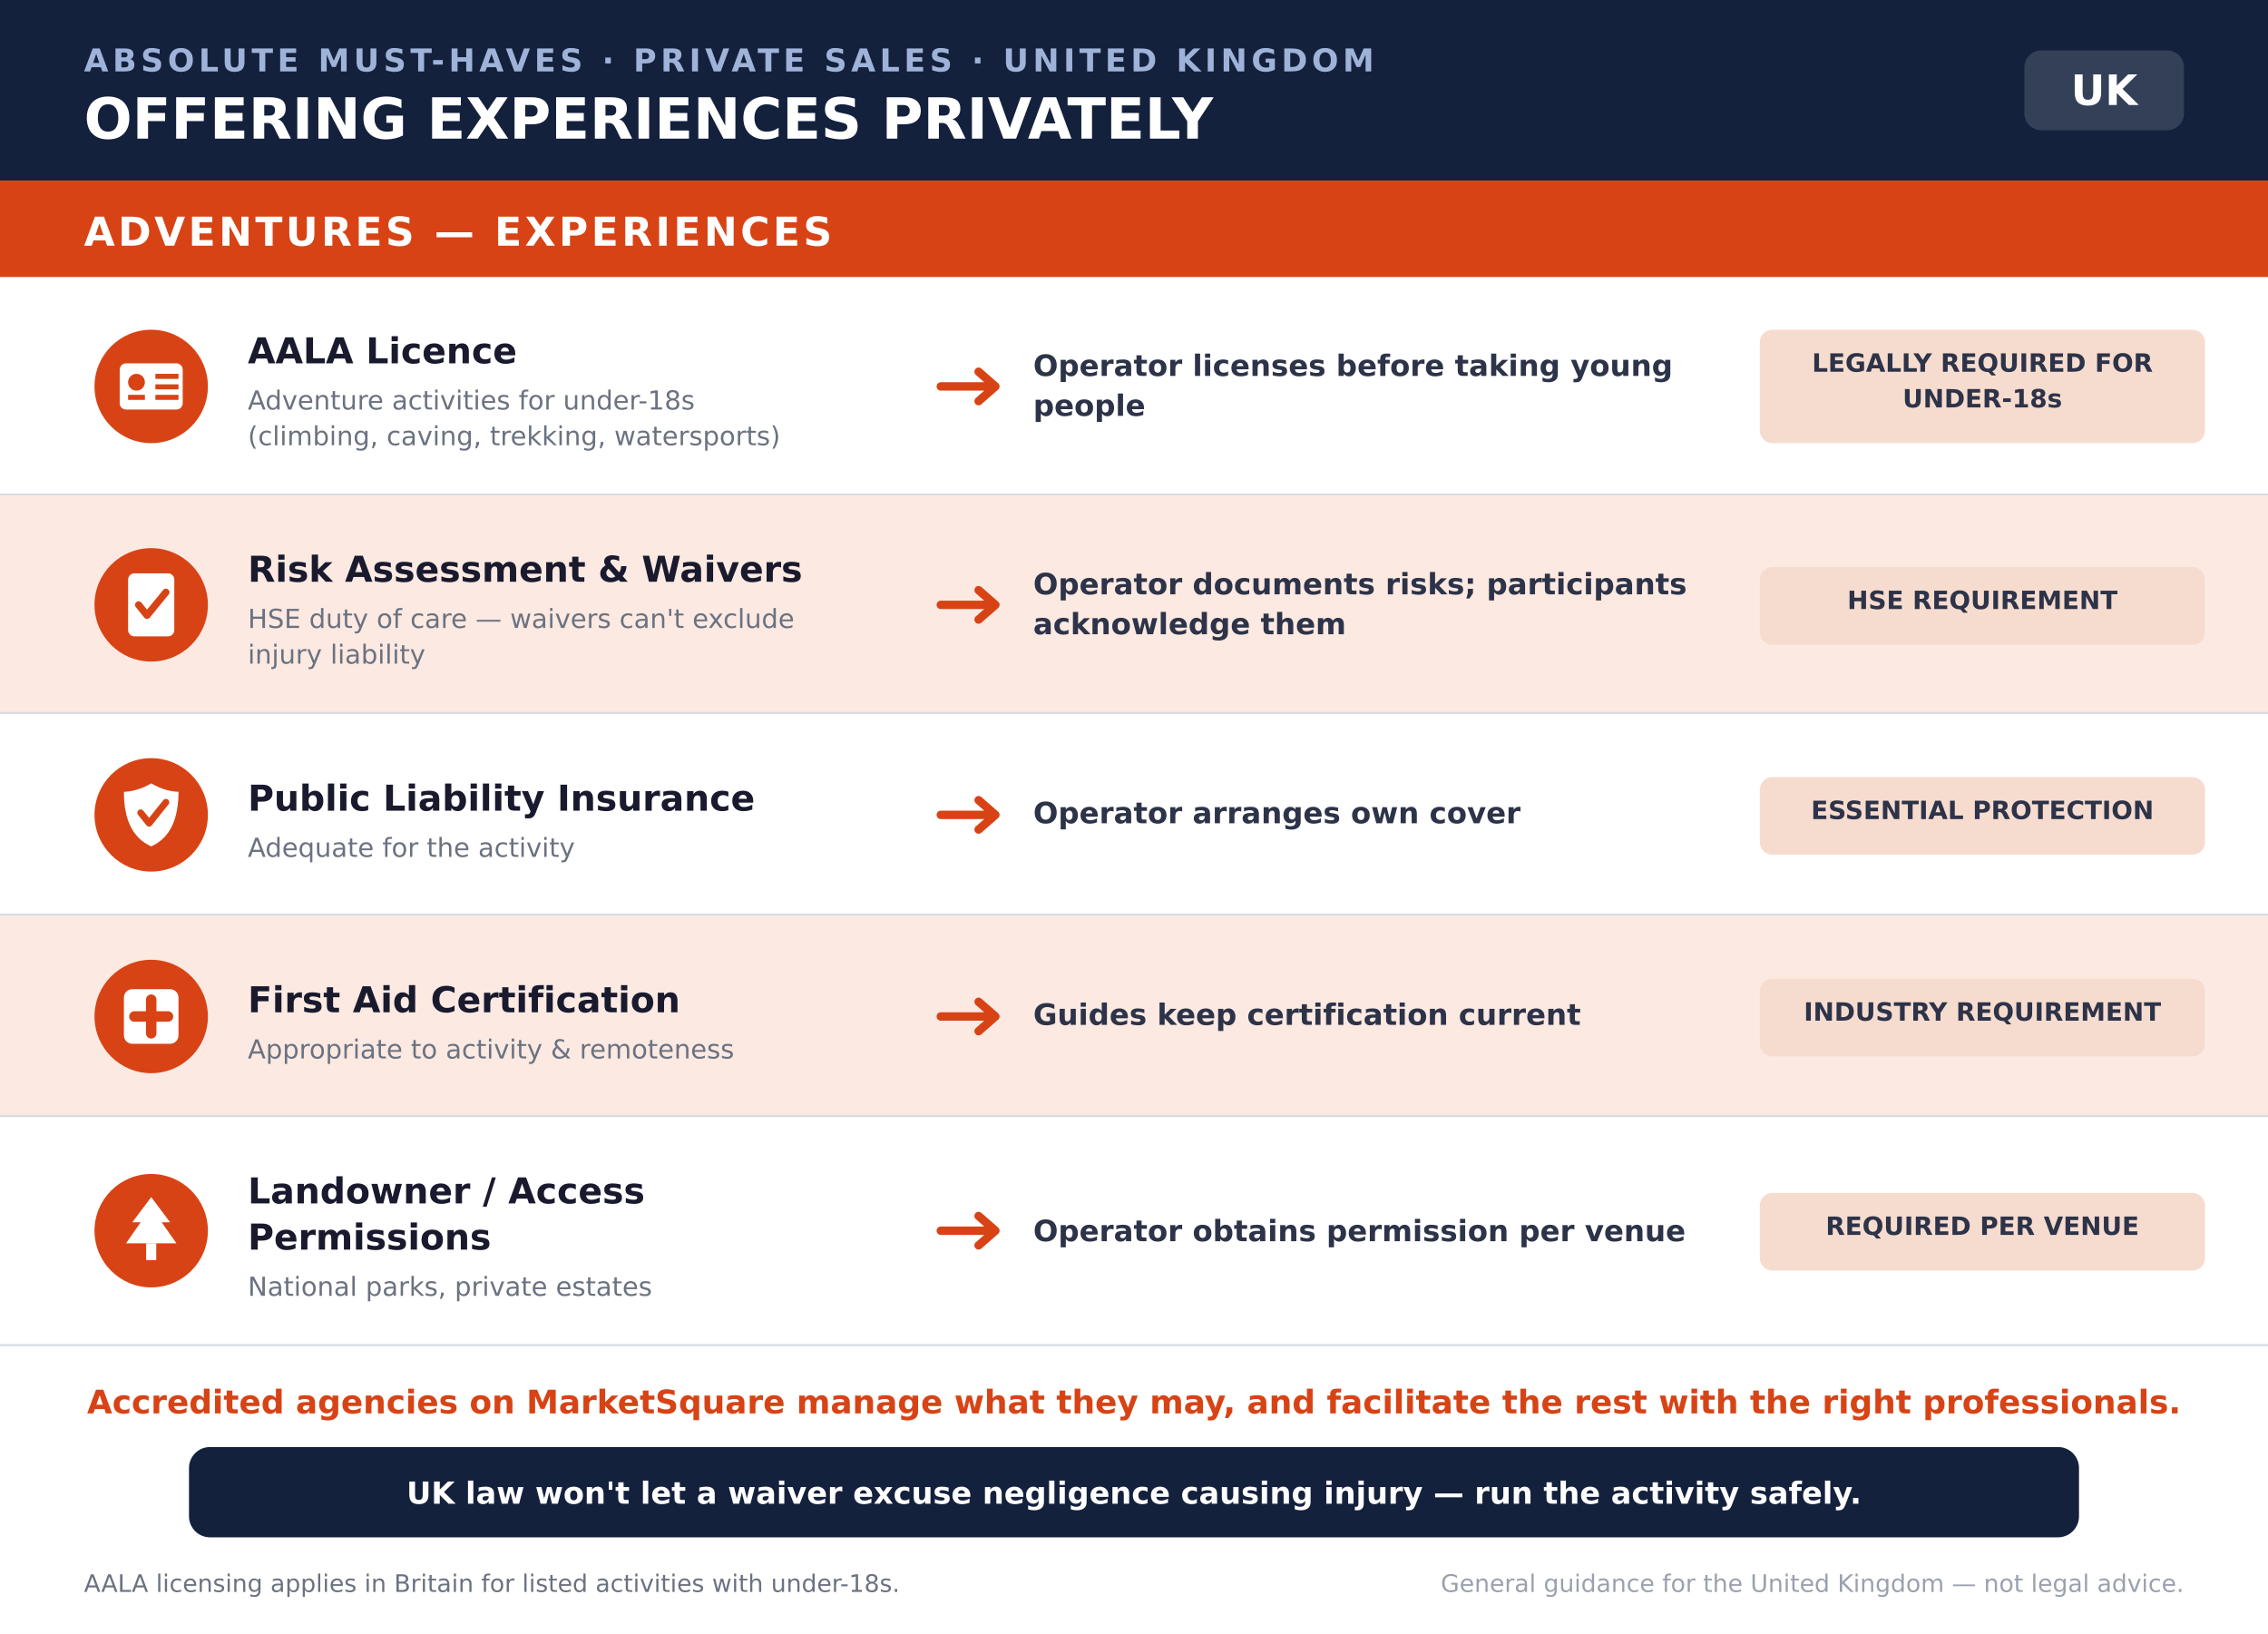
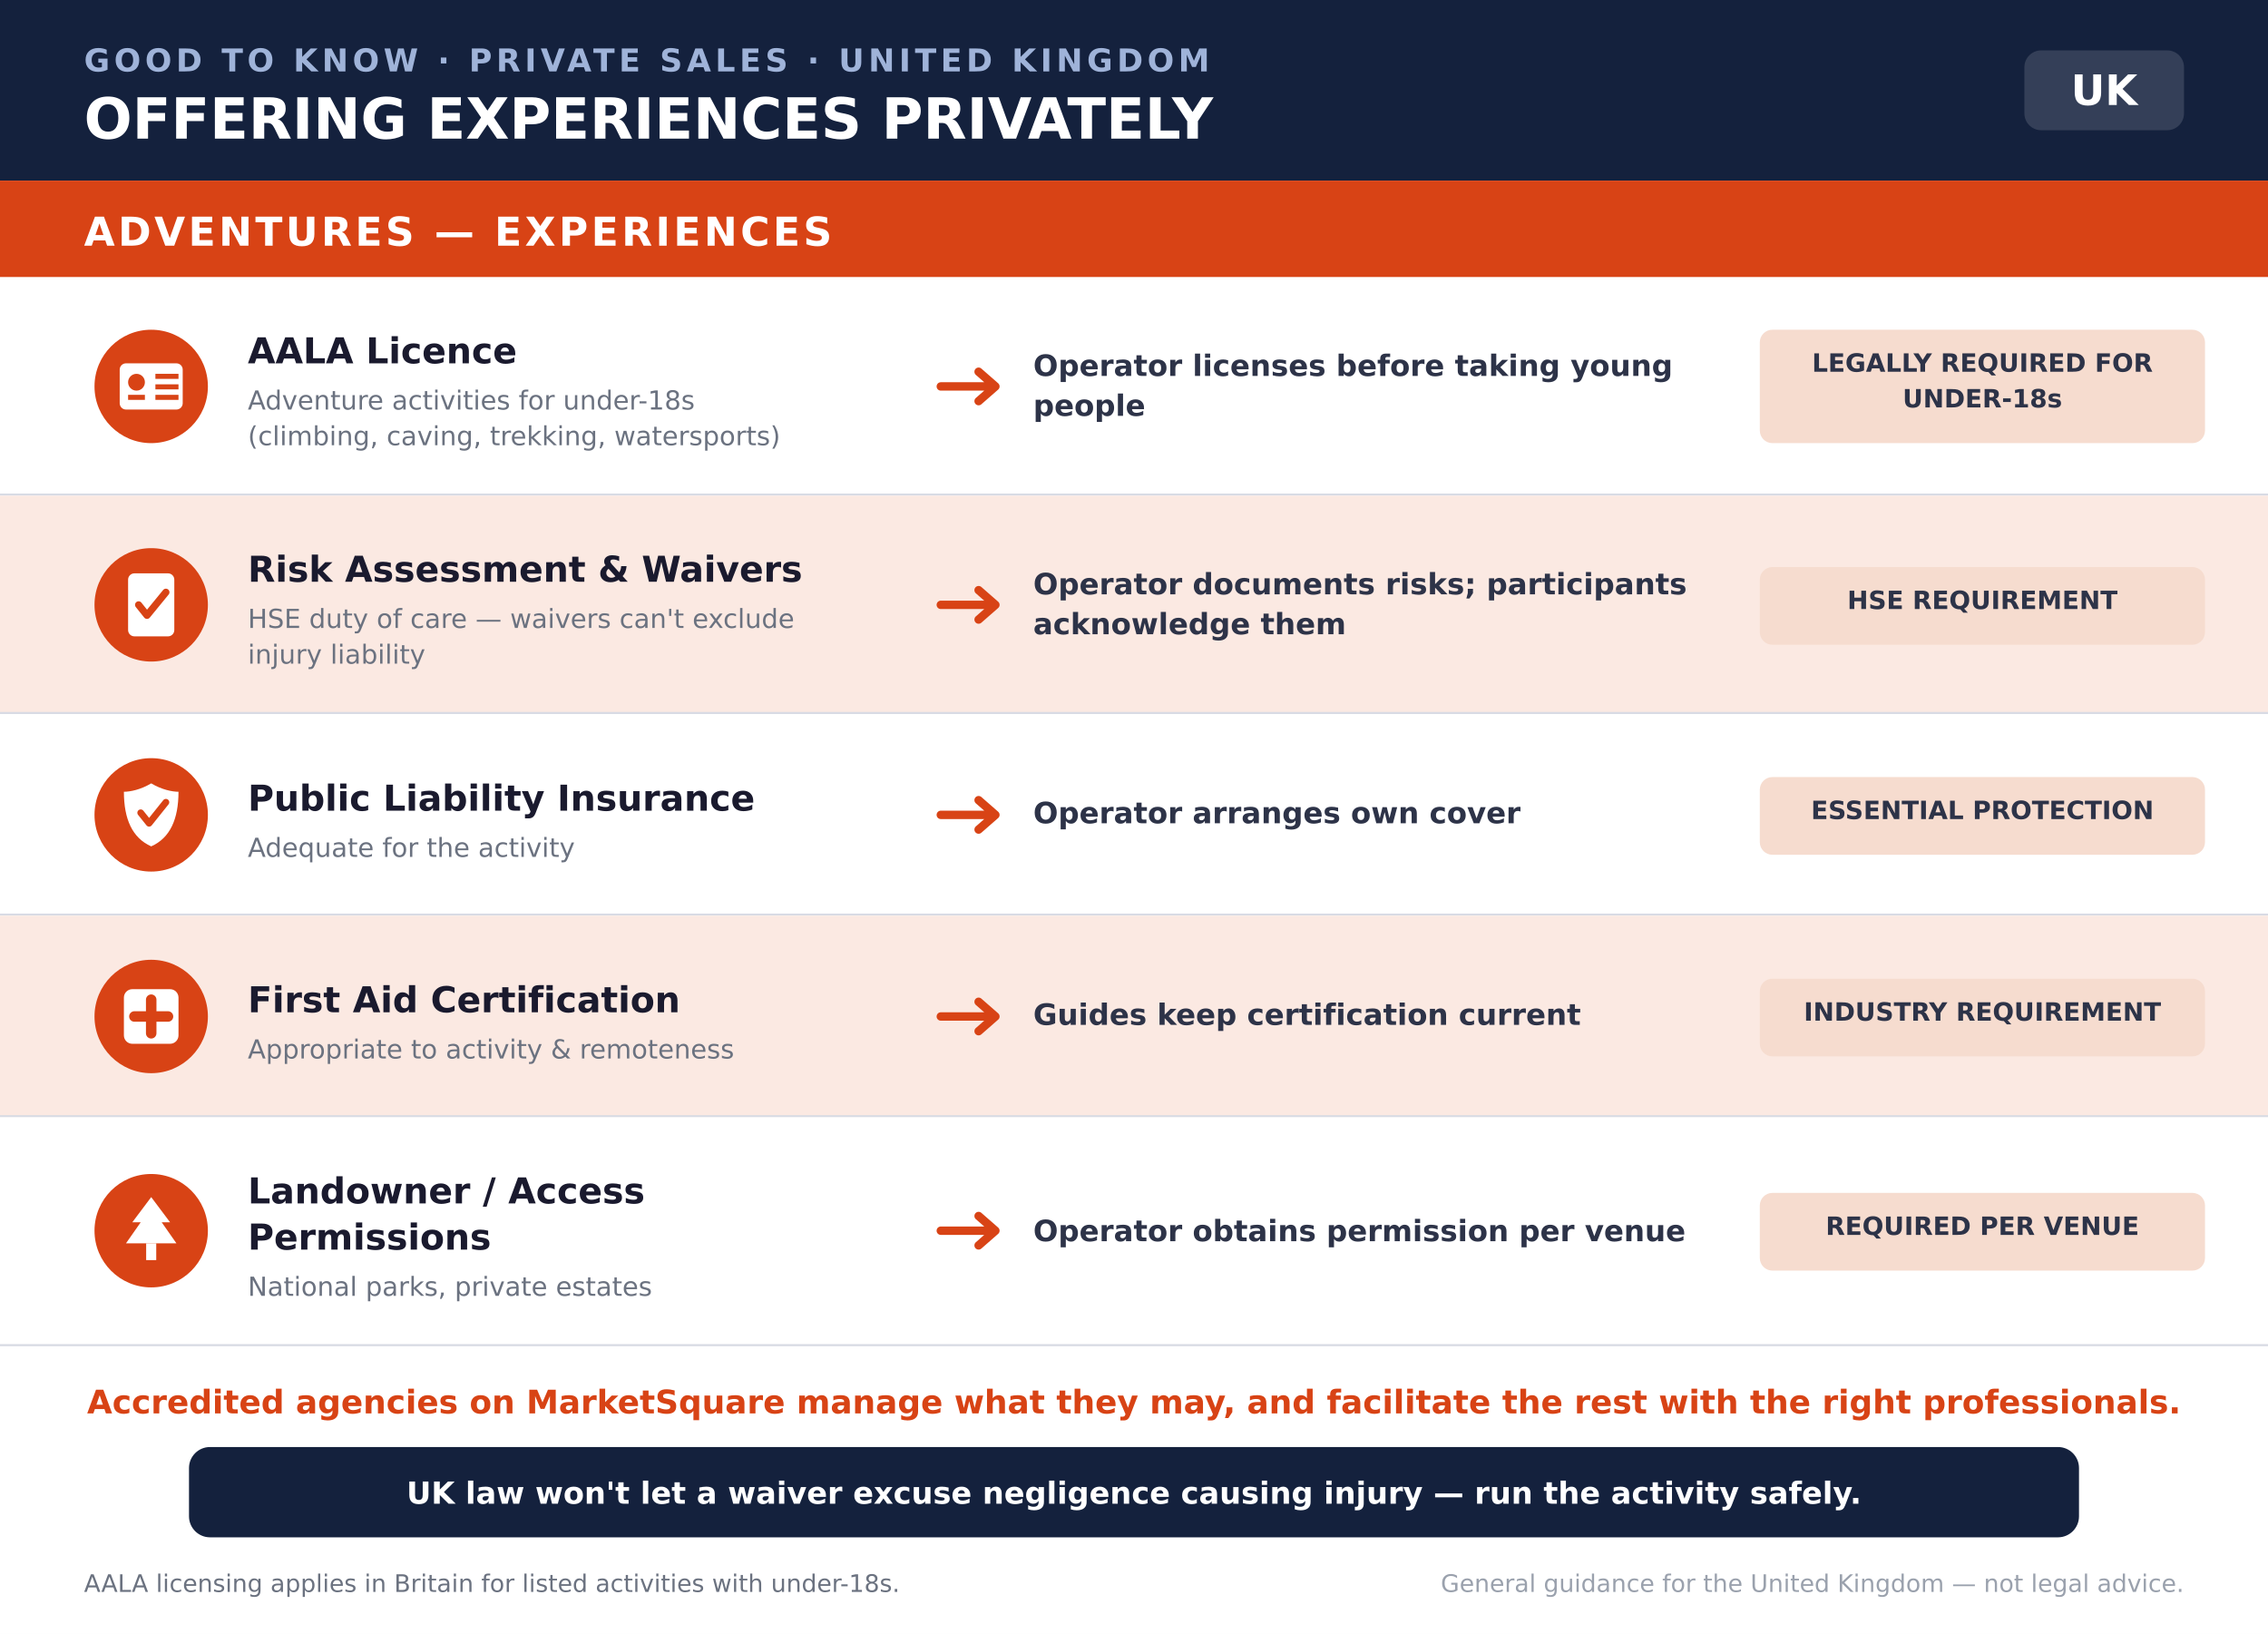
<svg xmlns="http://www.w3.org/2000/svg" width="1080" height="778" viewBox="0 0 1080 778">
  <rect width="1080" height="778" fill="#ffffff" />
  <rect x="0" y="0" width="1080" height="86" fill="#14213d" />
-   <text x="40" y="34" font-family="DejaVu Sans" font-size="15" font-weight="bold" fill="#9fb3d9" letter-spacing="2">ABSOLUTE MUST-HAVES · PRIVATE SALES · UNITED KINGDOM</text>
+   <text x="40" y="34" font-family="DejaVu Sans" font-size="15" font-weight="bold" fill="#9fb3d9" letter-spacing="2">GOOD TO KNOW · PRIVATE SALES · UNITED KINGDOM</text>
  <text x="40" y="66" font-family="DejaVu Sans" font-size="27" font-weight="bold" fill="#ffffff">OFFERING EXPERIENCES PRIVATELY</text>
  <rect x="964" y="24" width="76" height="38" rx="8" fill="#ffffff" opacity="0.14" />
  <text x="1002" y="50" font-family="DejaVu Sans" font-size="20" font-weight="bold" fill="#ffffff" text-anchor="middle">UK</text>
  <rect x="0" y="86" width="1080" height="46" fill="#d84315" />
  <text x="40" y="117" font-family="DejaVu Sans" font-size="19" font-weight="bold" fill="#ffffff" letter-spacing="1.5">ADVENTURES — EXPERIENCES</text>
  <rect x="0" y="132" width="1080" height="104" fill="#ffffff" />
  <circle cx="72" cy="184" r="27" fill="#d84315" />
  <g transform="translate(72,184)">
    <rect x="-15" y="-11" width="30" height="22" rx="3" fill="#fff" />
    <circle cx="-7" cy="-2" r="4" fill="#d84315" />
    <rect x="-11" y="4" width="8" height="2.4" fill="#d84315" />
    <rect x="2" y="-6" width="11" height="2.4" fill="#d84315" />
    <rect x="2" y="-1" width="11" height="2.4" fill="#d84315" />
    <rect x="2" y="4" width="11" height="2.4" fill="#d84315" />
  </g>
  <text x="118" y="173" font-family="DejaVu Sans" font-size="17" font-weight="bold" fill="#1a1a2e">AALA Licence</text>
  <text x="118" y="195" font-family="DejaVu Sans" font-size="12.5" fill="#6b7280">Adventure activities for under-18s</text>
  <text x="118" y="212" font-family="DejaVu Sans" font-size="12.5" fill="#6b7280">(climbing, caving, trekking, watersports)</text>
  <path d="M 448,184 h 26 m -8,-7 l 8,7 l -8,7" stroke="#d84315" stroke-width="4" fill="none" stroke-linecap="round" stroke-linejoin="round" />
  <text x="492" y="179" font-family="DejaVu Sans" font-size="14" font-weight="bold" fill="#2d3348">Operator licenses before taking young</text>
  <text x="492" y="198" font-family="DejaVu Sans" font-size="14" font-weight="bold" fill="#2d3348">people</text>
  <rect x="838" y="157" width="212" height="54" rx="6" fill="#f6dccf" />
  <text x="944" y="177" font-family="DejaVu Sans" font-size="12" font-weight="bold" fill="#2d3348" text-anchor="middle">LEGALLY REQUIRED FOR</text>
  <text x="944" y="194" font-family="DejaVu Sans" font-size="12" font-weight="bold" fill="#2d3348" text-anchor="middle">UNDER-18s</text>
  <rect x="0" y="235" width="1080" height="1" fill="#d8dbe4" />
  <rect x="0" y="236" width="1080" height="104" fill="#fbe9e2" />
  <circle cx="72" cy="288" r="27" fill="#d84315" />
  <g transform="translate(72,288)">
    <rect x="-11" y="-15" width="22" height="30" rx="3" fill="#fff" />
    <path d="M -6,0 L -2,5 L 7,-6" fill="none" stroke="#d84315" stroke-width="3.4" stroke-linecap="round" stroke-linejoin="round" />
  </g>
  <text x="118" y="277" font-family="DejaVu Sans" font-size="17" font-weight="bold" fill="#1a1a2e">Risk Assessment &amp; Waivers</text>
  <text x="118" y="299" font-family="DejaVu Sans" font-size="12.5" fill="#6b7280">HSE duty of care — waivers can't exclude</text>
  <text x="118" y="316" font-family="DejaVu Sans" font-size="12.5" fill="#6b7280">injury liability</text>
  <path d="M 448,288 h 26 m -8,-7 l 8,7 l -8,7" stroke="#d84315" stroke-width="4" fill="none" stroke-linecap="round" stroke-linejoin="round" />
  <text x="492" y="283" font-family="DejaVu Sans" font-size="14" font-weight="bold" fill="#2d3348">Operator documents risks; participants</text>
  <text x="492" y="302" font-family="DejaVu Sans" font-size="14" font-weight="bold" fill="#2d3348">acknowledge them</text>
  <rect x="838" y="270" width="212" height="37" rx="6" fill="#f6dccf" />
  <text x="944" y="290" font-family="DejaVu Sans" font-size="12" font-weight="bold" fill="#2d3348" text-anchor="middle">HSE REQUIREMENT</text>
  <rect x="0" y="339" width="1080" height="1" fill="#d8dbe4" />
  <rect x="0" y="340" width="1080" height="96" fill="#ffffff" />
  <circle cx="72" cy="388" r="27" fill="#d84315" />
  <g transform="translate(72,388)">
    <path d="M 0,-15 C 5,-12 10,-11 13,-11 C 13,2 9,11 0,15 C -9,11 -13,2 -13,-11 C -10,-11 -5,-12 0,-15 Z" fill="#fff" />
    <path d="M -5,-1 L -1,4 L 7,-6" fill="none" stroke="#d84315" stroke-width="3.2" stroke-linecap="round" stroke-linejoin="round" />
  </g>
  <text x="118" y="386" font-family="DejaVu Sans" font-size="17" font-weight="bold" fill="#1a1a2e">Public Liability Insurance</text>
  <text x="118" y="408" font-family="DejaVu Sans" font-size="12.5" fill="#6b7280">Adequate for the activity</text>
  <path d="M 448,388 h 26 m -8,-7 l 8,7 l -8,7" stroke="#d84315" stroke-width="4" fill="none" stroke-linecap="round" stroke-linejoin="round" />
  <text x="492" y="392" font-family="DejaVu Sans" font-size="14" font-weight="bold" fill="#2d3348">Operator arranges own cover</text>
  <rect x="838" y="370" width="212" height="37" rx="6" fill="#f6dccf" />
  <text x="944" y="390" font-family="DejaVu Sans" font-size="12" font-weight="bold" fill="#2d3348" text-anchor="middle">ESSENTIAL PROTECTION</text>
  <rect x="0" y="435" width="1080" height="1" fill="#d8dbe4" />
  <rect x="0" y="436" width="1080" height="96" fill="#fbe9e2" />
  <circle cx="72" cy="484" r="27" fill="#d84315" />
  <g transform="translate(72,484)">
    <rect x="-13" y="-13" width="26" height="26" rx="4" fill="#fff" />
    <path d="M 0,-8 v 16 M -8,0 h 16" stroke="#d84315" stroke-width="5" stroke-linecap="round" />
  </g>
  <text x="118" y="482" font-family="DejaVu Sans" font-size="17" font-weight="bold" fill="#1a1a2e">First Aid Certification</text>
  <text x="118" y="504" font-family="DejaVu Sans" font-size="12.5" fill="#6b7280">Appropriate to activity &amp; remoteness</text>
  <path d="M 448,484 h 26 m -8,-7 l 8,7 l -8,7" stroke="#d84315" stroke-width="4" fill="none" stroke-linecap="round" stroke-linejoin="round" />
  <text x="492" y="488" font-family="DejaVu Sans" font-size="14" font-weight="bold" fill="#2d3348">Guides keep certification current</text>
  <rect x="838" y="466" width="212" height="37" rx="6" fill="#f6dccf" />
  <text x="944" y="486" font-family="DejaVu Sans" font-size="12" font-weight="bold" fill="#2d3348" text-anchor="middle">INDUSTRY REQUIREMENT</text>
  <rect x="0" y="531" width="1080" height="1" fill="#d8dbe4" />
  <rect x="0" y="532" width="1080" height="109" fill="#ffffff" />
  <circle cx="72" cy="586" r="27" fill="#d84315" />
  <g transform="translate(72,586)">
    <path d="M 0,-16 L 9,-4 L 5,-4 L 12,6 L -12,6 L -5,-4 L -9,-4 Z" fill="#fff" />
    <rect x="-2.4" y="6" width="4.8" height="8" fill="#fff" />
  </g>
  <text x="118" y="573" font-family="DejaVu Sans" font-size="17" font-weight="bold" fill="#1a1a2e">Landowner / Access</text>
  <text x="118" y="595" font-family="DejaVu Sans" font-size="17" font-weight="bold" fill="#1a1a2e">Permissions</text>
  <text x="118" y="617" font-family="DejaVu Sans" font-size="12.5" fill="#6b7280">National parks, private estates</text>
  <path d="M 448,586 h 26 m -8,-7 l 8,7 l -8,7" stroke="#d84315" stroke-width="4" fill="none" stroke-linecap="round" stroke-linejoin="round" />
  <text x="492" y="591" font-family="DejaVu Sans" font-size="14" font-weight="bold" fill="#2d3348">Operator obtains permission per venue</text>
  <rect x="838" y="568" width="212" height="37" rx="6" fill="#f6dccf" />
  <text x="944" y="588" font-family="DejaVu Sans" font-size="12" font-weight="bold" fill="#2d3348" text-anchor="middle">REQUIRED PER VENUE</text>
  <rect x="0" y="640" width="1080" height="1" fill="#d8dbe4" />
  <text x="540.0" y="673" font-family="DejaVu Sans" font-size="15.5" font-weight="bold" fill="#d84315" text-anchor="middle">Accredited agencies on MarketSquare manage what they may, and facilitate the rest with the right professionals.</text>
  <rect x="90" y="689" width="900" height="43" rx="10" fill="#14213d" />
  <text x="540.0" y="716" font-family="DejaVu Sans" font-size="14.5" font-weight="bold" fill="#ffffff" text-anchor="middle">UK law won't let a waiver excuse negligence causing injury — run the activity safely.</text>
  <text x="40" y="758" font-family="DejaVu Sans" font-size="11.5" fill="#6b7280">AALA licensing applies in Britain for listed activities with under-18s.</text>
  <text x="1040" y="758" font-family="DejaVu Sans" font-size="11.5" fill="#9aa1ad" text-anchor="end">General guidance for the United Kingdom — not legal advice.</text>
</svg>
